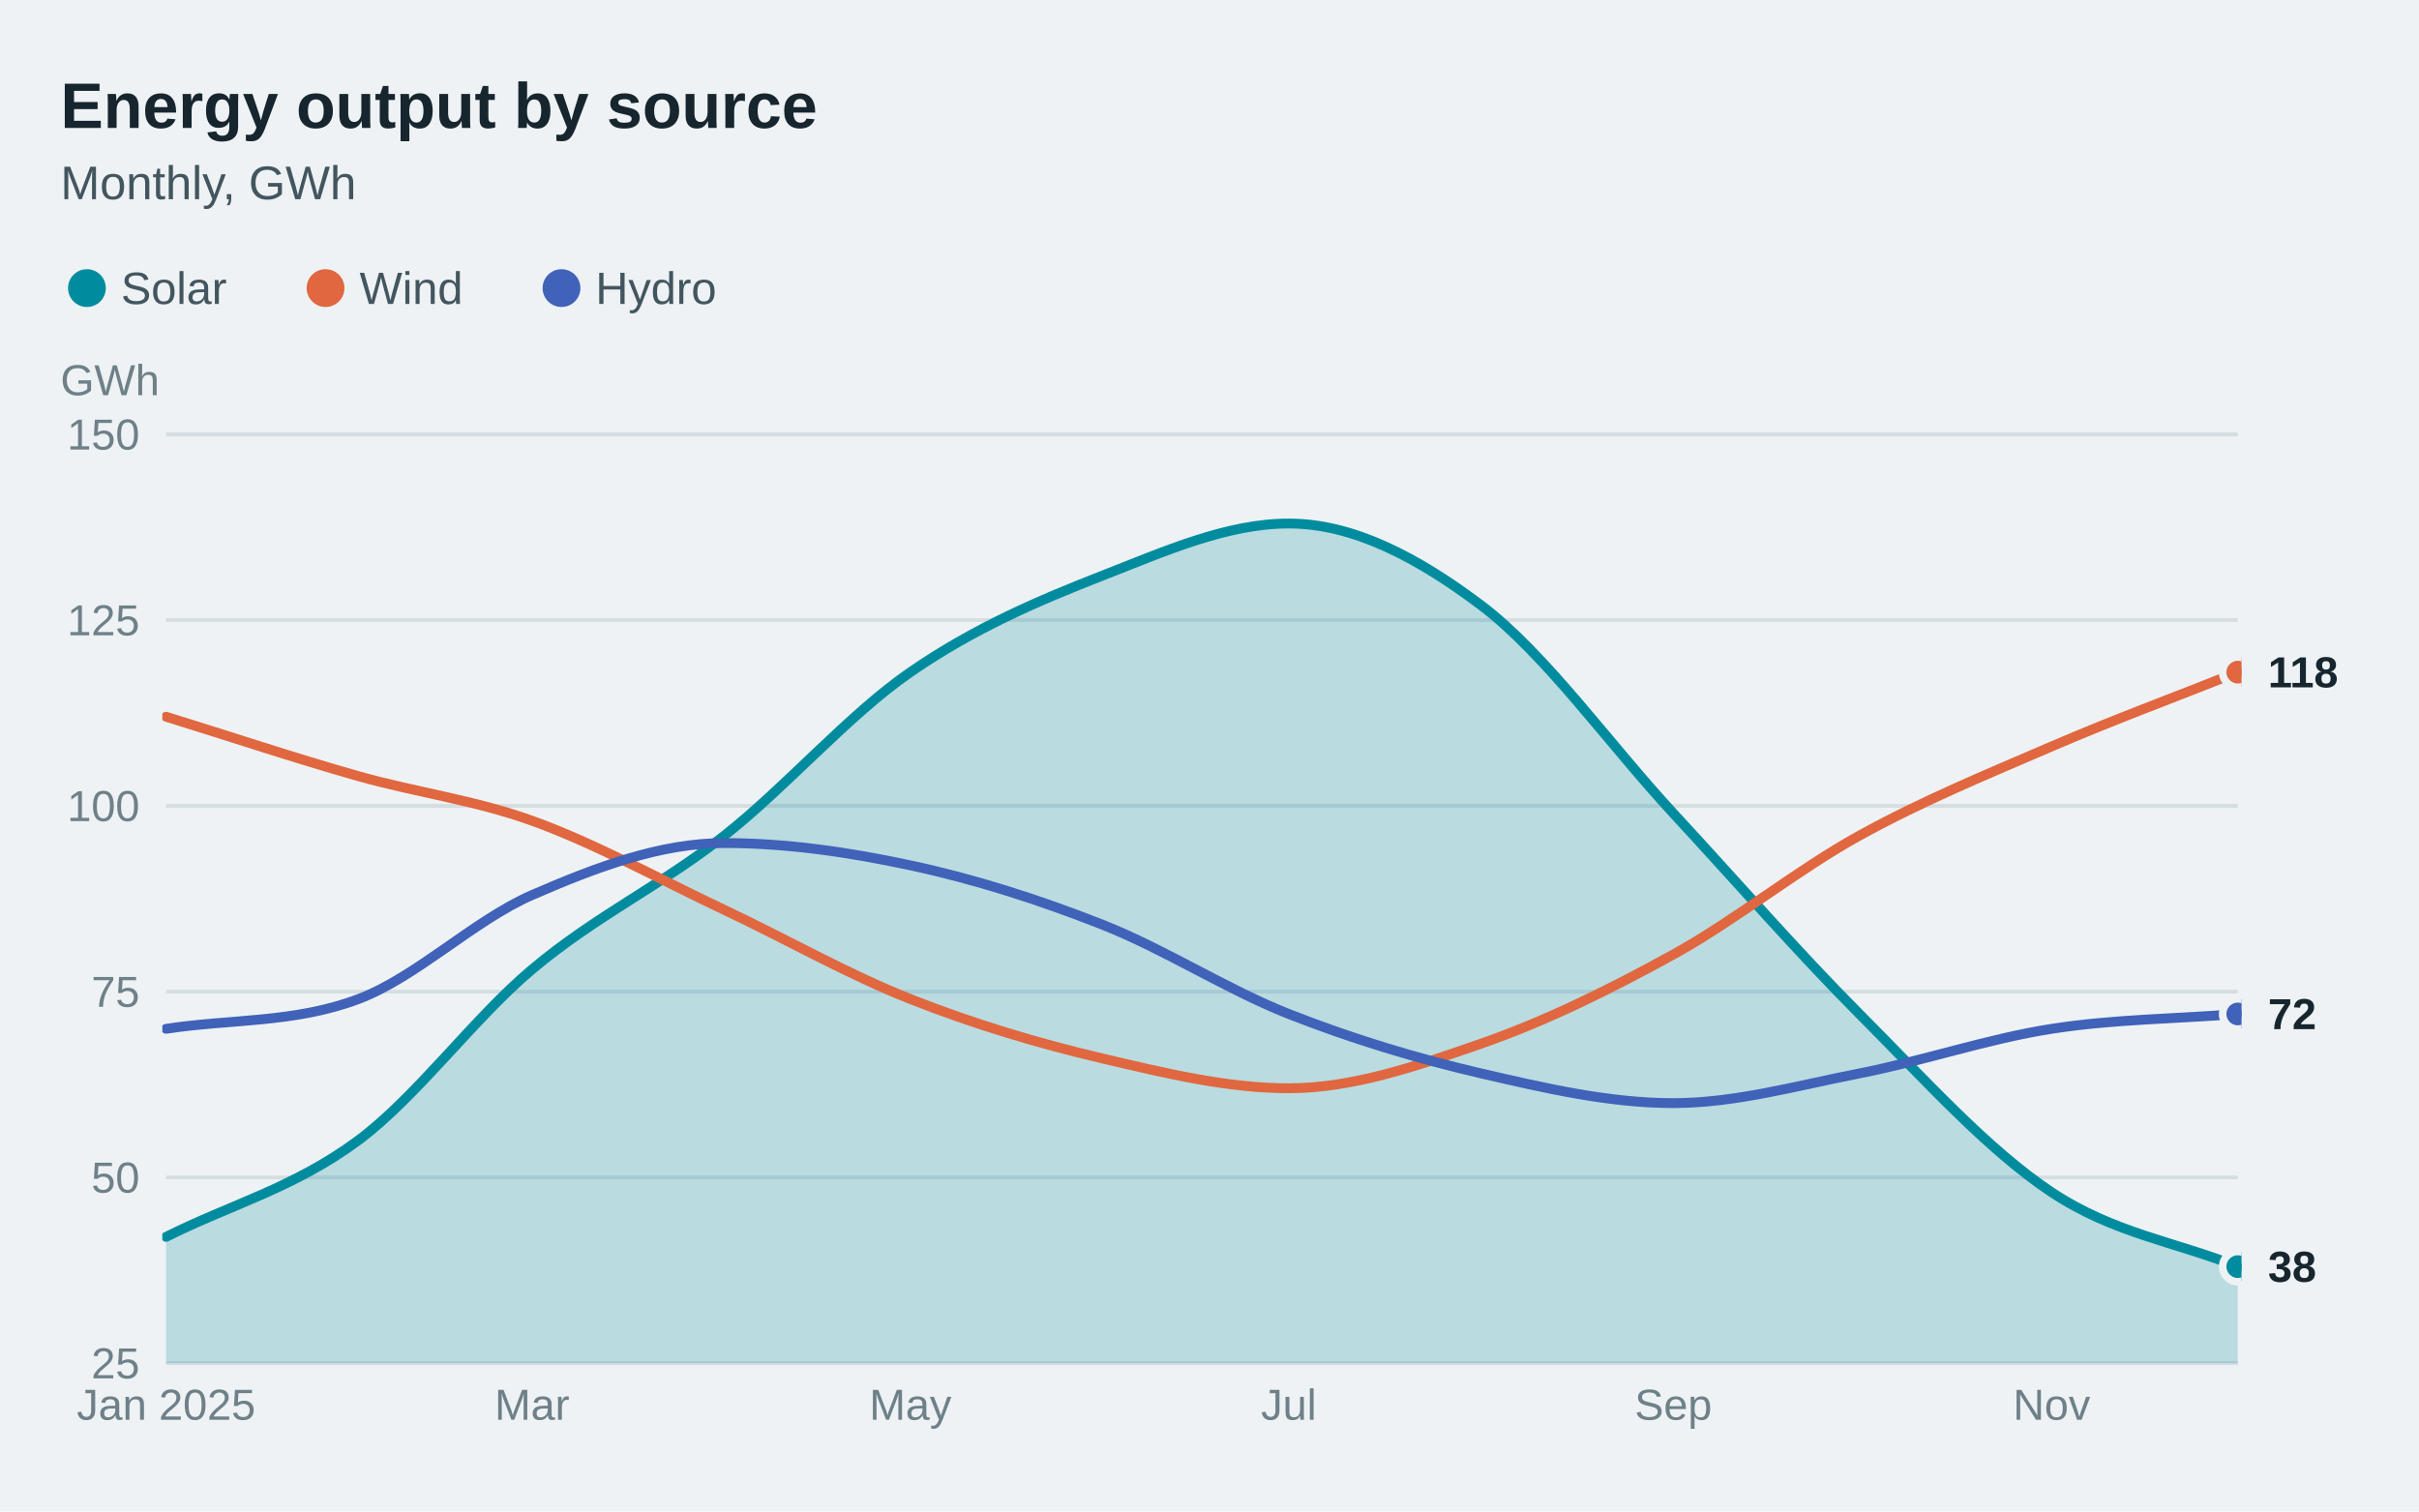
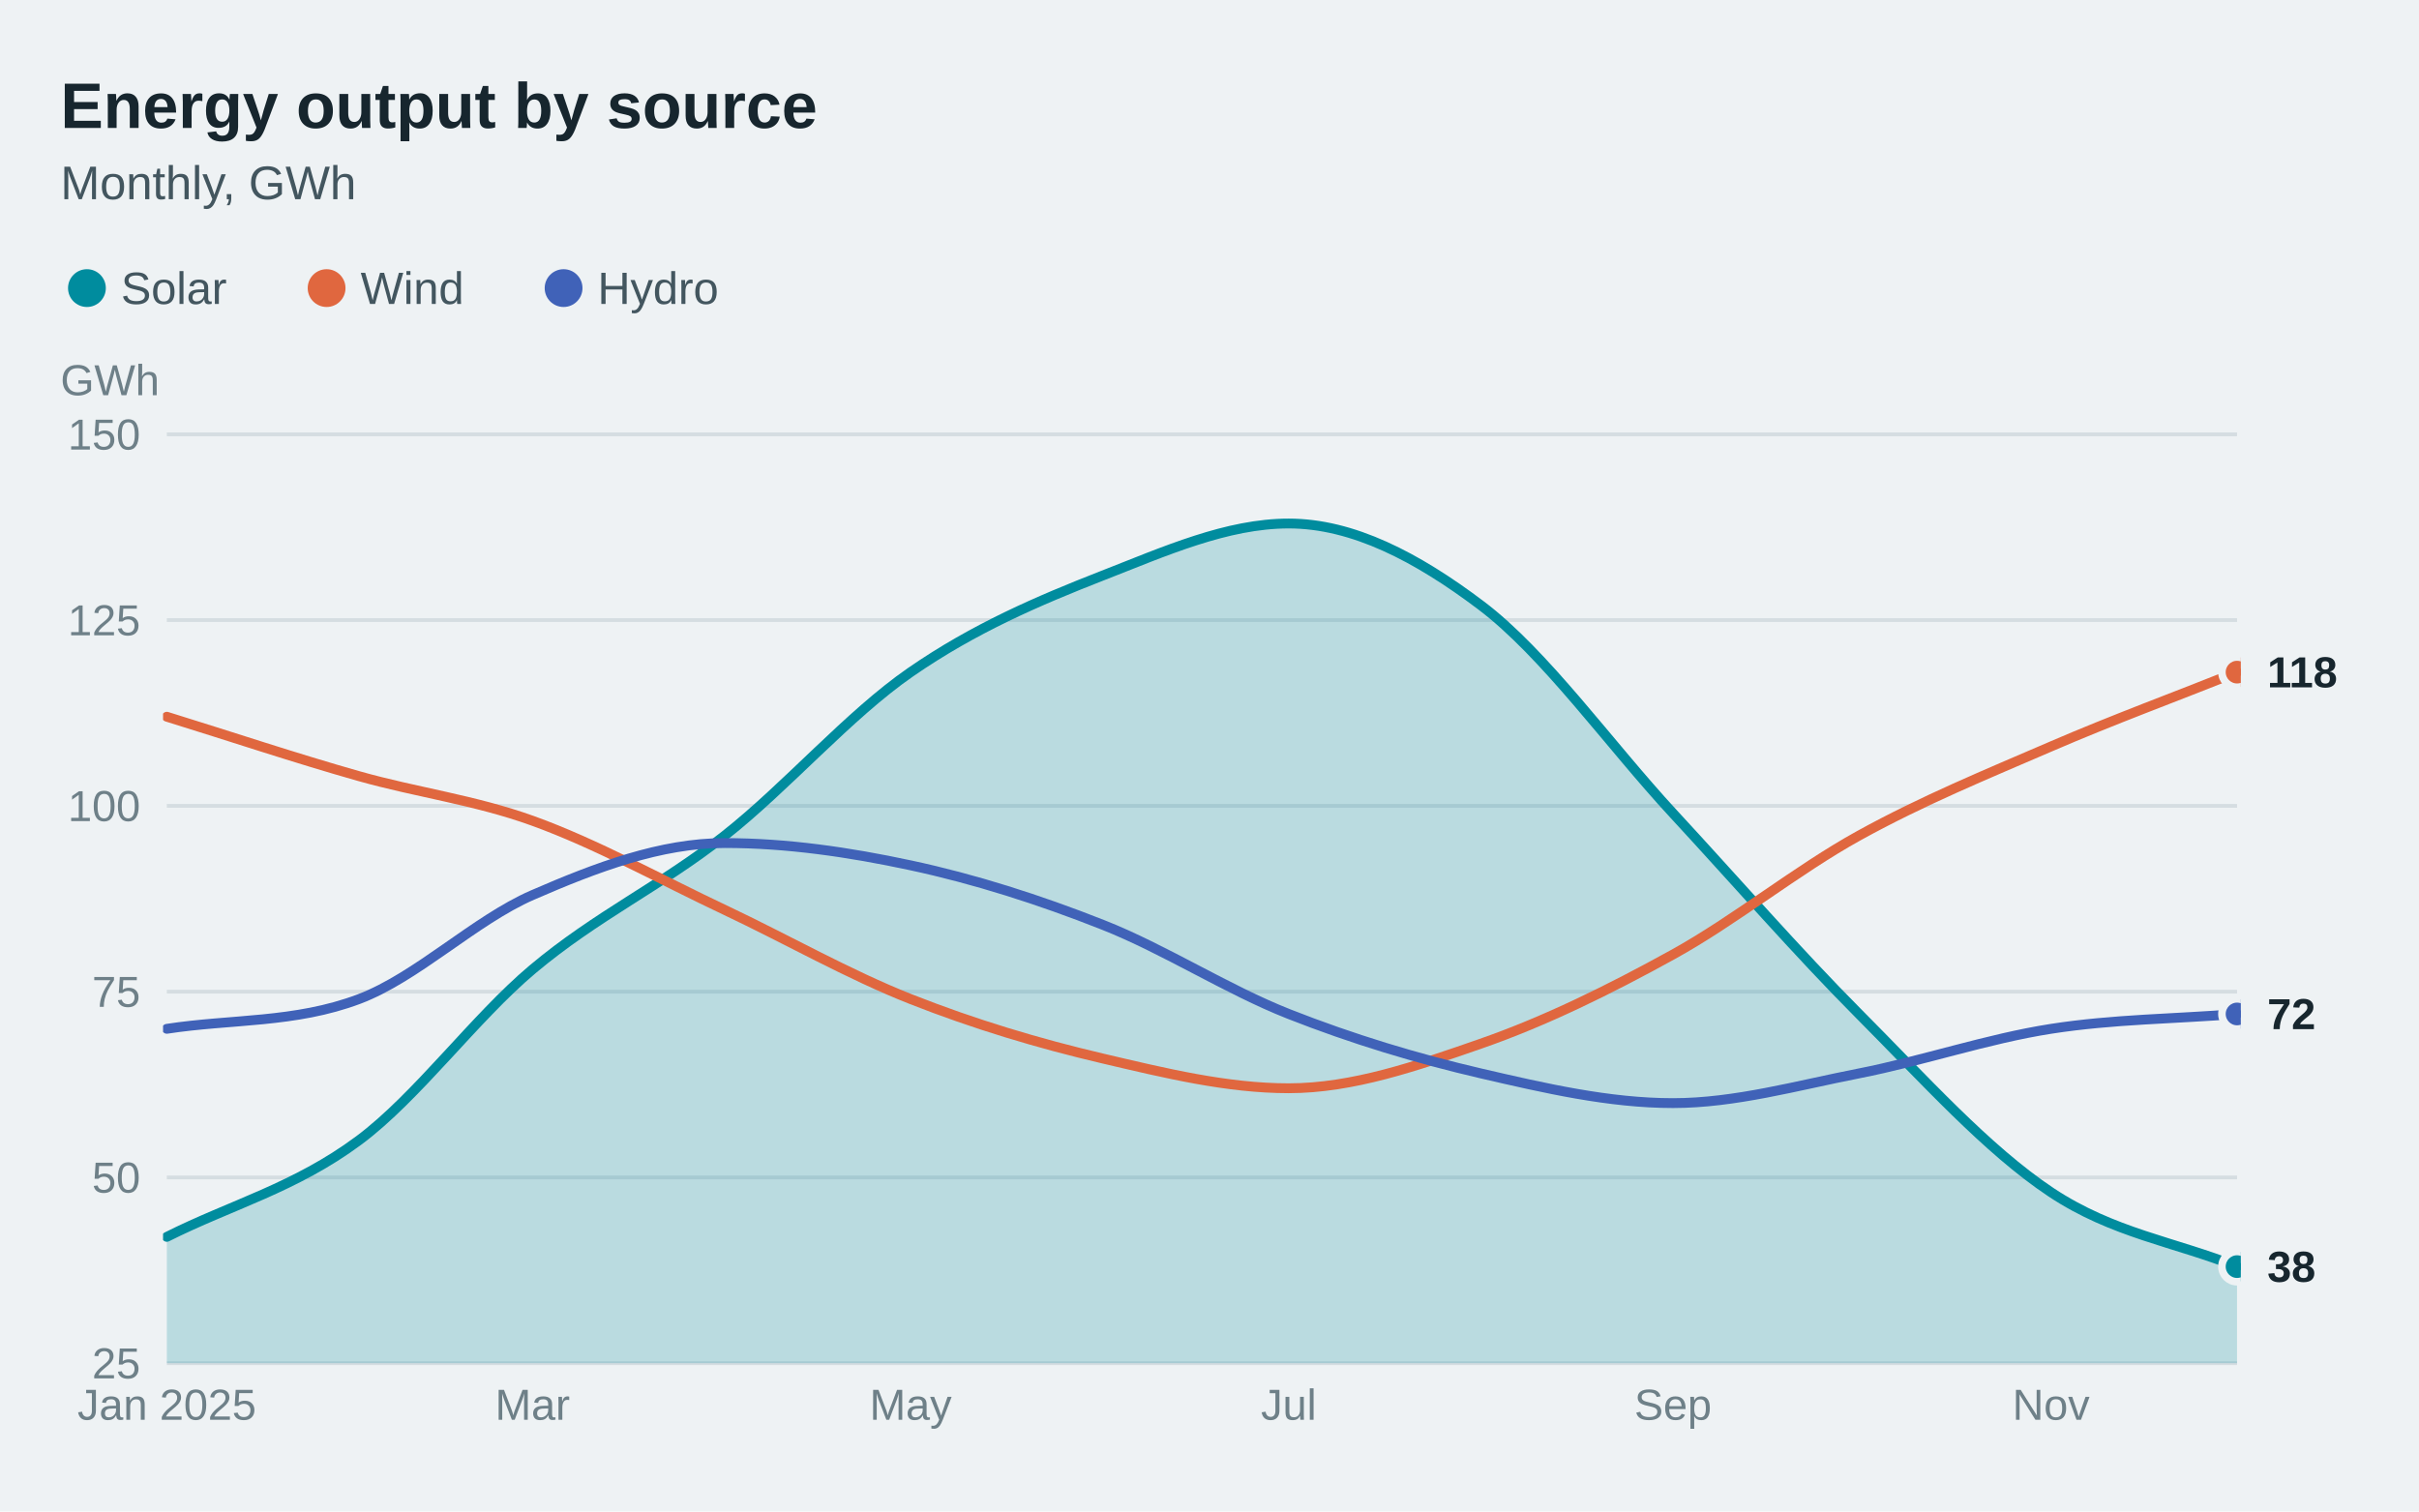
<svg xmlns="http://www.w3.org/2000/svg" width="640" height="400" viewBox="0 0 640 400" font-family="Figtree, 'Segoe UI', 'Helvetica Neue', Arial, sans-serif" role="img">
  <defs>
-     <clipPath id="lv82127ec1">
-       <rect x="42.95" y="113.94" width="550.1" height="247.81" />
+     <clipPath id="lv4fe1297dc1">
+       <rect x="43.14" y="113.94" width="549.72" height="247.81" />
    </clipPath>
  </defs>
  <rect width="100%" height="100%" fill="#eef2f4" />
  <text x="16" y="33.85" font-size="17" fill="#17262e" font-weight="700">Energy output by source</text>
  <text x="16" y="52.72" font-size="12.5" fill="#43565f">Monthly, GWh</text>
  <rect x="18" y="71.24" width="10" height="10" rx="5" fill="#008c9e" />
  <text x="32" y="80.44" font-size="12" fill="#43565f">Solar</text>
-   <rect x="81.13" y="71.24" width="10" height="10" rx="5" fill="#e0673f" />
-   <text x="95.13" y="80.44" font-size="12" fill="#43565f">Wind</text>
-   <rect x="143.56" y="71.24" width="10" height="10" rx="5" fill="#4062b8" />
-   <text x="157.56" y="80.44" font-size="12" fill="#43565f">Hydro</text>
-   <line x1="43.95" y1="360.75" x2="592.05" y2="360.75" fill="none" stroke="#d5dde1" stroke-width="1" />
-   <line x1="43.95" y1="311.59" x2="592.05" y2="311.59" fill="none" stroke="#d5dde1" stroke-width="1" />
-   <line x1="43.95" y1="262.43" x2="592.05" y2="262.43" fill="none" stroke="#d5dde1" stroke-width="1" />
-   <line x1="43.95" y1="213.26" x2="592.05" y2="213.26" fill="none" stroke="#d5dde1" stroke-width="1" />
-   <line x1="43.95" y1="164.1" x2="592.05" y2="164.1" fill="none" stroke="#d5dde1" stroke-width="1" />
-   <line x1="43.95" y1="114.94" x2="592.05" y2="114.94" fill="none" stroke="#d5dde1" stroke-width="1" />
-   <g clip-path="url(#lv82127ec1)">
-     <path d="M43.95,327.32C60.91,318.8,77.86,314.36,94.82,301.76C110.14,290.37,125.45,269.39,140.77,256.53C157.73,242.28,174.68,234.48,191.64,221.13C208.05,208.21,224.46,189.2,240.87,177.87C257.83,166.16,274.79,158.93,291.74,152.3C308.15,145.89,324.56,138.54,340.97,138.54C357.93,138.54,374.89,147.39,391.85,160.17C408.8,172.95,425.76,196.91,442.72,215.23C459.13,232.96,475.54,251.86,491.95,268.33C508.91,285.34,525.86,304.27,542.82,315.52C559.23,326.41,575.64,328.63,592.05,335.19L592.05,360.75L43.95,360.75Z" fill="#008c9e" fill-opacity="0.22" />
-     <path d="M43.95,327.32C60.91,318.8,77.86,314.36,94.82,301.76C110.14,290.37,125.45,269.39,140.77,256.53C157.73,242.28,174.68,234.48,191.64,221.13C208.05,208.21,224.46,189.2,240.87,177.87C257.83,166.16,274.79,158.93,291.74,152.3C308.15,145.89,324.56,138.54,340.97,138.54C357.93,138.54,374.89,147.39,391.85,160.17C408.8,172.95,425.76,196.91,442.72,215.23C459.13,232.96,475.54,251.86,491.95,268.33C508.91,285.34,525.86,304.27,542.82,315.52C559.23,326.41,575.64,328.63,592.05,335.19" fill="none" stroke="#008c9e" stroke-width="2.6" stroke-linecap="round" stroke-linejoin="round" />
+   <rect x="81.41" y="71.24" width="10" height="10" rx="5" fill="#e0673f" />
+   <text x="95.41" y="80.44" font-size="12" fill="#43565f">Wind</text>
+   <rect x="144.11" y="71.24" width="10" height="10" rx="5" fill="#4062b8" />
+   <text x="158.11" y="80.44" font-size="12" fill="#43565f">Hydro</text>
+   <line x1="44.14" y1="360.75" x2="591.86" y2="360.75" fill="none" stroke="#d5dde1" stroke-width="1" />
+   <line x1="44.14" y1="311.59" x2="591.86" y2="311.59" fill="none" stroke="#d5dde1" stroke-width="1" />
+   <line x1="44.14" y1="262.43" x2="591.86" y2="262.43" fill="none" stroke="#d5dde1" stroke-width="1" />
+   <line x1="44.14" y1="213.26" x2="591.86" y2="213.26" fill="none" stroke="#d5dde1" stroke-width="1" />
+   <line x1="44.14" y1="164.1" x2="591.86" y2="164.1" fill="none" stroke="#d5dde1" stroke-width="1" />
+   <line x1="44.14" y1="114.94" x2="591.86" y2="114.94" fill="none" stroke="#d5dde1" stroke-width="1" />
+   <g clip-path="url(#lv4fe1297dc1)">
+     <path d="M44.14,327.32C61.09,318.8,78.03,314.36,94.98,301.76C110.28,290.37,125.59,269.39,140.89,256.53C157.84,242.28,174.78,234.48,191.73,221.13C208.13,208.21,224.53,189.2,240.93,177.87C257.87,166.16,274.82,158.93,291.76,152.3C308.16,145.89,324.56,138.54,340.96,138.54C357.9,138.54,374.85,147.39,391.79,160.17C408.74,172.95,425.69,196.91,442.63,215.23C459.03,232.96,475.43,251.86,491.83,268.33C508.77,285.34,525.72,304.27,542.66,315.52C559.06,326.41,575.46,328.63,591.86,335.19L591.86,360.75L44.14,360.75Z" fill="#008c9e" fill-opacity="0.22" />
+     <path d="M44.14,327.32C61.09,318.8,78.03,314.36,94.98,301.76C110.28,290.37,125.59,269.39,140.89,256.53C157.84,242.28,174.78,234.48,191.73,221.13C208.13,208.21,224.53,189.2,240.93,177.87C257.87,166.16,274.82,158.93,291.76,152.3C308.16,145.89,324.56,138.54,340.96,138.54C357.9,138.54,374.85,147.39,391.79,160.17C408.74,172.95,425.69,196.91,442.63,215.23C459.03,232.96,475.43,251.86,491.83,268.33C508.77,285.34,525.72,304.27,542.66,315.52C559.06,326.41,575.46,328.63,591.86,335.19" fill="none" stroke="#008c9e" stroke-width="2.6" stroke-linecap="round" stroke-linejoin="round" />
    <g fill="#008c9e" stroke="#eef2f4" stroke-width="2">
-       <circle cx="592.05" cy="335.19" r="4" />
+       <circle cx="591.86" cy="335.19" r="4" />
    </g>
-     <path d="M43.95,189.67C60.91,194.91,77.86,200.6,94.82,205.4C110.14,209.73,125.45,211.68,140.77,217.2C157.73,223.31,174.68,232.8,191.64,240.79C208.05,248.53,224.46,257.92,240.87,264.39C257.83,271.08,274.79,276.15,291.74,280.12C308.15,283.97,324.56,287.99,340.97,287.99C357.93,287.99,374.89,282.09,391.85,276.19C408.8,270.29,425.76,261.95,442.72,252.59C459.13,243.54,475.54,230.18,491.95,221.13C508.91,211.78,525.86,204.85,542.82,197.53C559.23,190.45,575.64,184.42,592.05,177.87" fill="none" stroke="#e0673f" stroke-width="2.6" stroke-linecap="round" stroke-linejoin="round" />
+     <path d="M44.14,189.67C61.09,194.91,78.03,200.6,94.98,205.4C110.28,209.73,125.59,211.68,140.89,217.2C157.84,223.31,174.78,232.8,191.73,240.79C208.13,248.53,224.53,257.92,240.93,264.39C257.87,271.08,274.82,276.15,291.76,280.12C308.16,283.97,324.56,287.99,340.96,287.99C357.9,287.99,374.85,282.09,391.79,276.19C408.74,270.29,425.69,261.95,442.63,252.59C459.03,243.54,475.43,230.18,491.83,221.13C508.77,211.78,525.72,204.85,542.66,197.53C559.06,190.45,575.46,184.42,591.86,177.87" fill="none" stroke="#e0673f" stroke-width="2.6" stroke-linecap="round" stroke-linejoin="round" />
    <g fill="#e0673f" stroke="#eef2f4" stroke-width="2">
-       <circle cx="592.05" cy="177.87" r="4" />
+       <circle cx="591.86" cy="177.87" r="4" />
    </g>
-     <path d="M43.95,272.26C60.91,269.64,77.86,270.78,94.82,264.39C110.14,258.62,125.45,243.52,140.77,236.86C157.73,229.49,174.68,223.1,191.64,223.1C208.05,223.1,224.46,225.48,240.87,229C257.83,232.63,274.79,238.04,291.74,244.73C308.15,251.2,324.56,261.86,340.97,268.33C357.93,275.01,374.89,280.12,391.85,284.06C408.8,287.99,425.76,291.92,442.72,291.92C459.13,291.92,475.54,287.27,491.95,284.06C508.91,280.74,525.86,274.9,542.82,272.26C559.23,269.7,575.64,269.64,592.05,268.33" fill="none" stroke="#4062b8" stroke-width="2.6" stroke-linecap="round" stroke-linejoin="round" />
+     <path d="M44.14,272.26C61.09,269.64,78.03,270.78,94.98,264.39C110.28,258.62,125.59,243.52,140.89,236.86C157.84,229.49,174.78,223.1,191.73,223.1C208.13,223.1,224.53,225.48,240.93,229C257.87,232.63,274.82,238.04,291.76,244.73C308.16,251.2,324.56,261.86,340.96,268.33C357.9,275.01,374.85,280.12,391.79,284.06C408.74,287.99,425.69,291.92,442.63,291.92C459.03,291.92,475.43,287.27,491.83,284.06C508.77,280.74,525.72,274.9,542.66,272.26C559.06,269.7,575.46,269.64,591.86,268.33" fill="none" stroke="#4062b8" stroke-width="2.6" stroke-linecap="round" stroke-linejoin="round" />
    <g fill="#4062b8" stroke="#eef2f4" stroke-width="2">
-       <circle cx="592.05" cy="268.33" r="4" />
+       <circle cx="591.86" cy="268.33" r="4" />
    </g>
  </g>
-   <text x="600.05" y="339.21" font-size="11.5" fill="#17262e" font-weight="600" stroke="#eef2f4" stroke-width="3" stroke-linejoin="round" paint-order="stroke">38</text>
-   <text x="600.05" y="181.89" font-size="11.5" fill="#17262e" font-weight="600" stroke="#eef2f4" stroke-width="3" stroke-linejoin="round" paint-order="stroke">118</text>
-   <text x="600.05" y="272.35" font-size="11.5" fill="#17262e" font-weight="600" stroke="#eef2f4" stroke-width="3" stroke-linejoin="round" paint-order="stroke">72</text>
-   <text x="43.95" y="375.72" font-size="11.5" fill="#6e8088" text-anchor="middle">Jan 2025</text>
-   <text x="140.77" y="375.72" font-size="11.5" fill="#6e8088" text-anchor="middle">Mar</text>
-   <text x="240.87" y="375.72" font-size="11.5" fill="#6e8088" text-anchor="middle">May</text>
-   <text x="340.97" y="375.72" font-size="11.5" fill="#6e8088" text-anchor="middle">Jul</text>
-   <text x="442.72" y="375.72" font-size="11.5" fill="#6e8088" text-anchor="middle">Sep</text>
-   <text x="542.82" y="375.72" font-size="11.5" fill="#6e8088" text-anchor="middle">Nov</text>
-   <text x="36.95" y="364.77" font-size="11.5" fill="#6e8088" text-anchor="end">25</text>
-   <text x="36.95" y="315.61" font-size="11.5" fill="#6e8088" text-anchor="end">50</text>
-   <text x="36.95" y="266.45" font-size="11.5" fill="#6e8088" text-anchor="end">75</text>
-   <text x="36.95" y="217.29" font-size="11.5" fill="#6e8088" text-anchor="end">100</text>
-   <text x="36.95" y="168.13" font-size="11.5" fill="#6e8088" text-anchor="end">125</text>
-   <text x="36.95" y="118.97" font-size="11.5" fill="#6e8088" text-anchor="end">150</text>
+   <text x="599.86" y="339.21" font-size="11.5" fill="#17262e" font-weight="600" stroke="#eef2f4" stroke-width="3" stroke-linejoin="round" paint-order="stroke">38</text>
+   <text x="599.86" y="181.89" font-size="11.5" fill="#17262e" font-weight="600" stroke="#eef2f4" stroke-width="3" stroke-linejoin="round" paint-order="stroke">118</text>
+   <text x="599.86" y="272.35" font-size="11.5" fill="#17262e" font-weight="600" stroke="#eef2f4" stroke-width="3" stroke-linejoin="round" paint-order="stroke">72</text>
+   <text x="44.14" y="375.72" font-size="11.5" fill="#6e8088" text-anchor="middle">Jan 2025</text>
+   <text x="140.89" y="375.72" font-size="11.5" fill="#6e8088" text-anchor="middle">Mar</text>
+   <text x="240.93" y="375.72" font-size="11.5" fill="#6e8088" text-anchor="middle">May</text>
+   <text x="340.96" y="375.72" font-size="11.5" fill="#6e8088" text-anchor="middle">Jul</text>
+   <text x="442.63" y="375.72" font-size="11.5" fill="#6e8088" text-anchor="middle">Sep</text>
+   <text x="542.66" y="375.72" font-size="11.5" fill="#6e8088" text-anchor="middle">Nov</text>
+   <text x="37.14" y="364.77" font-size="11.5" fill="#6e8088" text-anchor="end">25</text>
+   <text x="37.14" y="315.61" font-size="11.5" fill="#6e8088" text-anchor="end">50</text>
+   <text x="37.14" y="266.45" font-size="11.5" fill="#6e8088" text-anchor="end">75</text>
+   <text x="37.14" y="217.29" font-size="11.5" fill="#6e8088" text-anchor="end">100</text>
+   <text x="37.14" y="168.13" font-size="11.5" fill="#6e8088" text-anchor="end">125</text>
+   <text x="37.14" y="118.97" font-size="11.5" fill="#6e8088" text-anchor="end">150</text>
  <text x="16" y="104.59" font-size="11.5" fill="#6e8088">GWh</text>
</svg>
